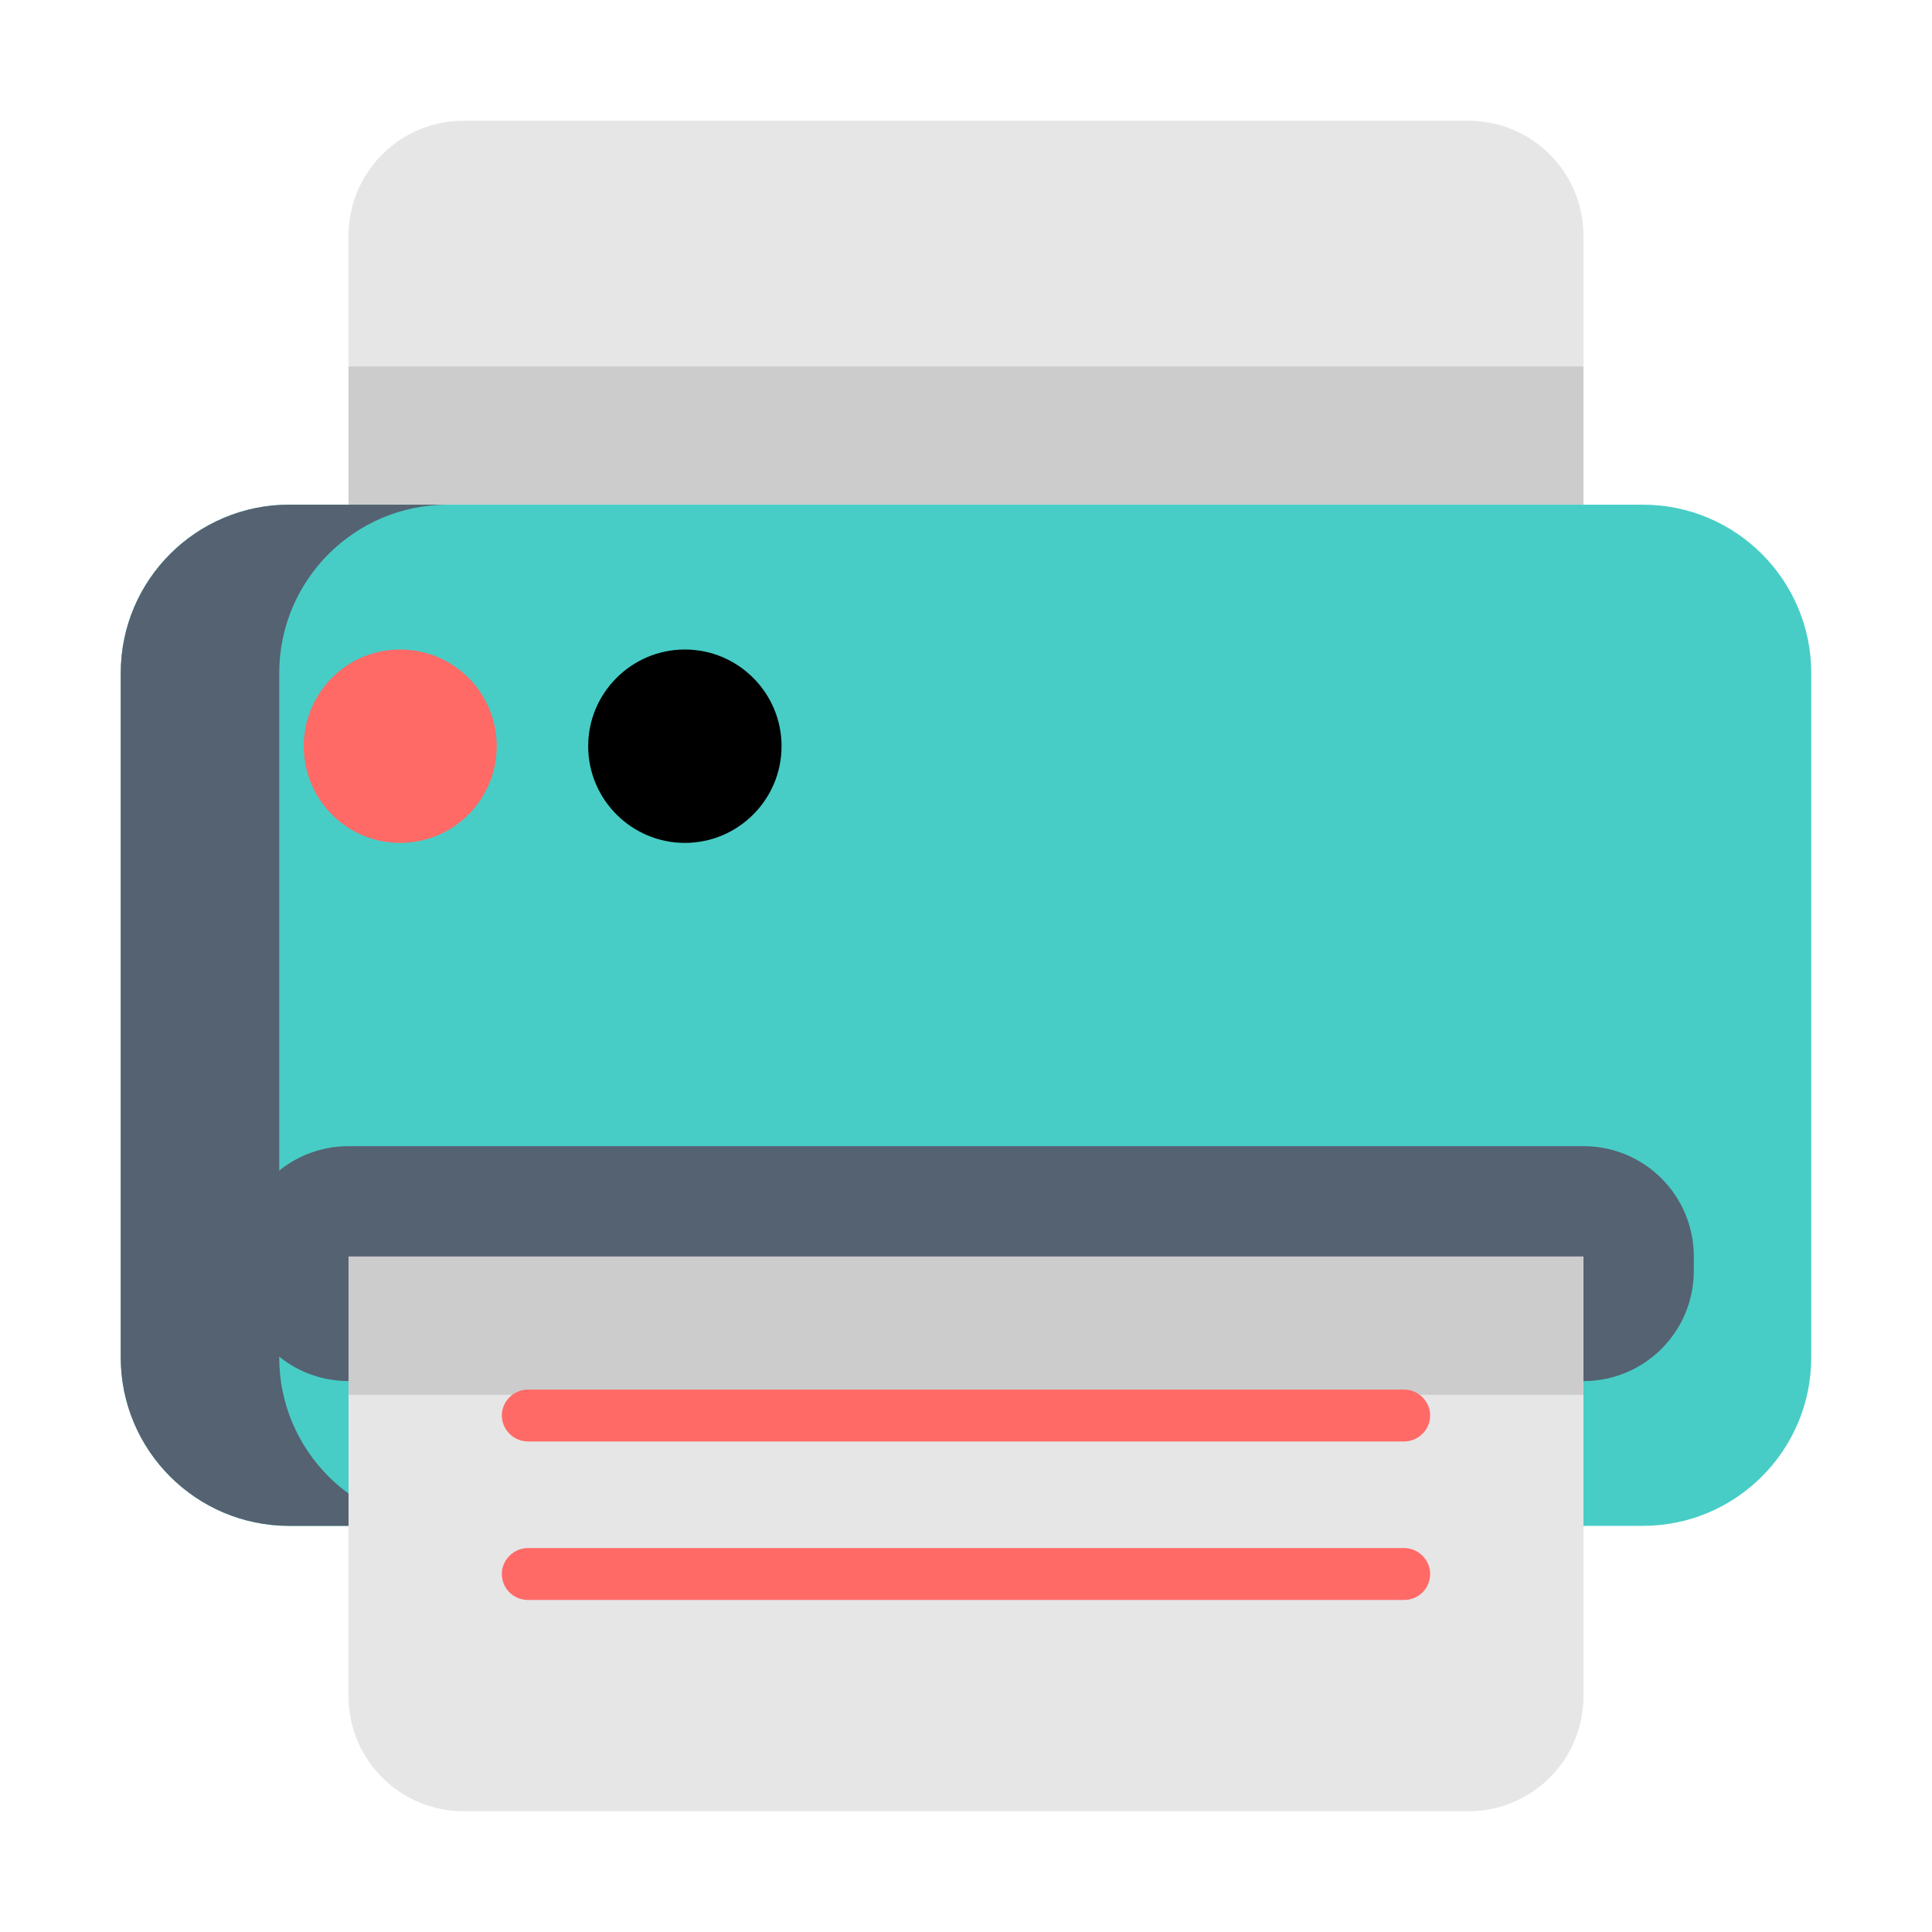
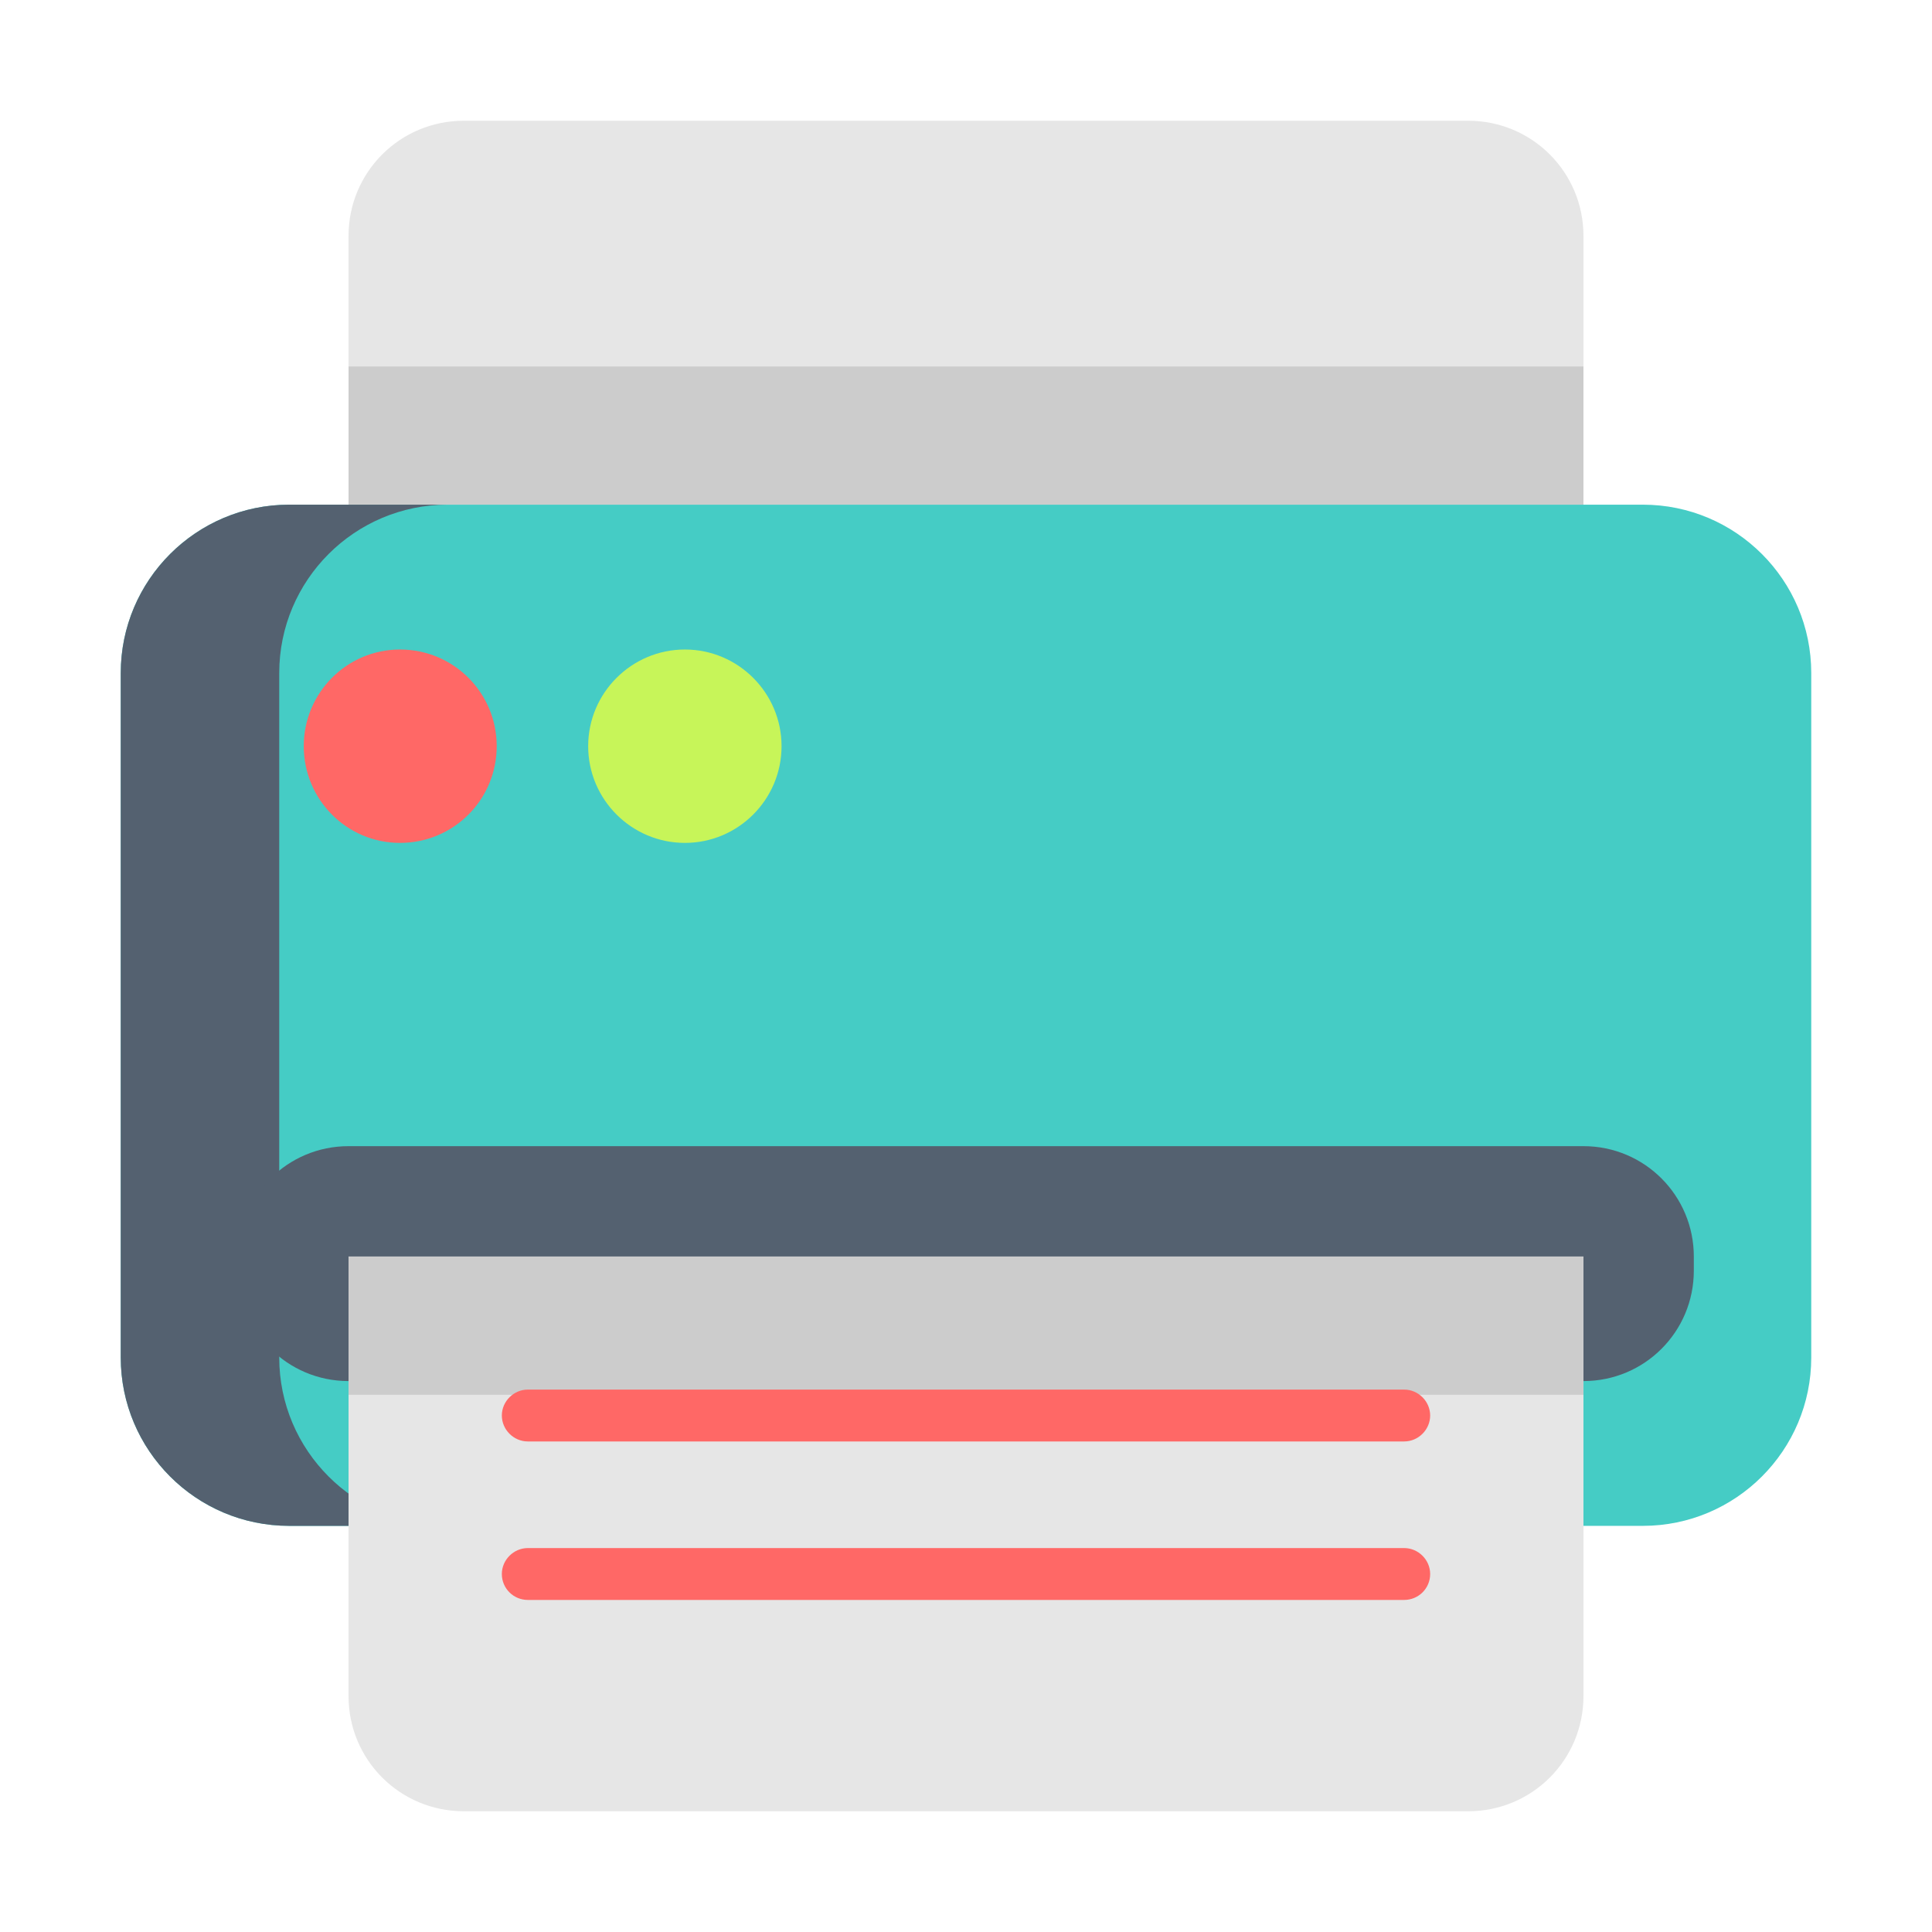
<svg xmlns="http://www.w3.org/2000/svg" width="32px" height="32px" viewBox="0 0 32 32" version="1.1">
  <g id="surface1">
    <path style=" stroke:none;fill-rule:nonzero;fill:rgb(90.196%,90.196%,90.196%);fill-opacity:1;" d="M 26.227 3.906 L 26.227 8.359 L 5.773 8.359 L 5.773 3.906 C 5.773 2.852 6.625 2 7.68 2 L 24.32 2 C 25.375 2 26.227 2.852 26.227 3.906 Z M 26.227 3.906 " />
    <path style=" stroke:none;fill-rule:nonzero;fill:rgb(80%,80%,80%);fill-opacity:1;" d="M 5.773 6.07 L 26.227 6.07 L 26.227 8.359 L 5.773 8.359 Z M 5.773 6.07 " />
-     <path style=" stroke:none;fill-rule:nonzero;fill:rgb(27.843%,80.392%,77.647%);fill-opacity:1;" d="M 26.227 25.273 L 27.211 25.273 C 28.75 25.273 30 24.023 30 22.484 L 30 11.148 C 30 9.609 28.75 8.359 27.211 8.359 L 4.789 8.359 C 3.25 8.359 2 9.609 2 11.148 L 2 22.484 C 2 24.023 3.25 25.273 4.789 25.273 L 5.773 25.273 " />
-     <path style=" stroke:none;fill-rule:nonzero;fill:rgb(33.333%,38.431%,44.706%);fill-opacity:1;" d="M 4.625 22.484 L 4.625 11.148 C 4.625 9.609 5.875 8.359 7.414 8.359 L 4.789 8.359 C 3.25 8.359 2 9.609 2 11.148 L 2 22.484 C 2 24.023 3.25 25.273 4.789 25.273 L 7.414 25.273 C 5.875 25.273 4.625 24.023 4.625 22.484 Z M 4.625 22.484 " />
-     <path style=" stroke:none;fill-rule:nonzero;fill:rgb(33.333%,38.431%,44.706%);fill-opacity:1;" d="M 26.227 22.875 C 27.242 22.875 28.055 22.055 28.055 21.047 L 28.055 20.812 C 28.055 19.805 27.242 18.984 26.227 18.984 L 5.773 18.984 C 4.758 18.984 3.945 19.805 3.945 20.812 L 3.945 21.047 C 3.945 22.055 4.758 22.875 5.773 22.875 " />
+     <path style=" stroke:none;fill-rule:nonzero;fill:rgb(27.059%,80%,77.255%);fill-opacity:1;" d="M 26.227 25.273 L 27.211 25.273 C 28.75 25.273 30 24.023 30 22.484 L 30 11.148 C 30 9.609 28.75 8.359 27.211 8.359 L 4.789 8.359 C 3.25 8.359 2 9.609 2 11.148 L 2 22.484 C 2 24.023 3.25 25.273 4.789 25.273 L 5.773 25.273 " />
+     <path style=" stroke:none;fill-rule:nonzero;fill:rgb(32.941%,38.039%,43.922%);fill-opacity:1;" d="M 4.625 22.484 L 4.625 11.148 C 4.625 9.609 5.875 8.359 7.414 8.359 L 4.789 8.359 C 3.25 8.359 2 9.609 2 11.148 L 2 22.484 C 2 24.023 3.25 25.273 4.789 25.273 L 7.414 25.273 C 5.875 25.273 4.625 24.023 4.625 22.484 Z M 4.625 22.484 " />
+     <path style=" stroke:none;fill-rule:nonzero;fill:rgb(32.941%,38.039%,43.922%);fill-opacity:1;" d="M 26.227 22.875 C 27.242 22.875 28.055 22.055 28.055 21.047 L 28.055 20.812 C 28.055 19.805 27.242 18.984 26.227 18.984 L 5.773 18.984 C 4.758 18.984 3.945 19.805 3.945 20.812 L 3.945 21.047 C 3.945 22.055 4.758 22.875 5.773 22.875 " />
    <path style=" stroke:none;fill-rule:nonzero;fill:rgb(90.196%,90.196%,90.196%);fill-opacity:1;" d="M 26.227 20.812 L 5.773 20.812 L 5.773 28.094 C 5.773 29.148 6.625 30 7.68 30 L 24.32 30 C 25.375 30 26.227 29.148 26.227 28.094 Z M 26.227 20.812 " />
    <path style=" stroke:none;fill-rule:nonzero;fill:rgb(80%,80%,80%);fill-opacity:1;" d="M 5.773 20.812 L 26.227 20.812 L 26.227 23.102 L 5.773 23.102 Z M 5.773 20.812 " />
-     <path style=" stroke:none;fill-rule:nonzero;fill:rgb(100%,41.569%,40%);fill-opacity:1;" d="M 8.227 12.359 C 8.227 13.242 7.516 13.961 6.625 13.961 C 5.742 13.961 5.031 13.242 5.031 12.359 C 5.031 11.477 5.742 10.758 6.625 10.758 C 7.516 10.758 8.227 11.477 8.227 12.359 Z M 8.227 12.359 " />
-     <path style=" stroke:none;fill-rule:nonzero;fill:rgb(0%,0%,0%);fill-opacity:1;" d="M 12.945 12.359 C 12.945 13.242 12.227 13.961 11.344 13.961 C 10.461 13.961 9.742 13.242 9.742 12.359 C 9.742 11.477 10.461 10.758 11.344 10.758 C 12.227 10.758 12.945 11.477 12.945 12.359 Z M 12.945 12.359 " />
-     <path style=" stroke:none;fill-rule:nonzero;fill:rgb(100%,41.569%,40%);fill-opacity:1;" d="M 23.258 23.875 L 8.742 23.875 C 8.508 23.875 8.312 23.68 8.312 23.445 C 8.312 23.211 8.508 23.016 8.742 23.016 L 23.258 23.016 C 23.492 23.016 23.688 23.211 23.688 23.445 C 23.688 23.68 23.492 23.875 23.258 23.875 Z M 23.258 23.875 " />
-     <path style=" stroke:none;fill-rule:nonzero;fill:rgb(100%,41.569%,40%);fill-opacity:1;" d="M 23.258 26.5 L 8.742 26.5 C 8.508 26.5 8.312 26.312 8.312 26.07 C 8.312 25.836 8.508 25.641 8.742 25.641 L 23.258 25.641 C 23.492 25.641 23.688 25.836 23.688 26.07 C 23.688 26.312 23.492 26.5 23.258 26.5 Z M 23.258 26.5 " />
+     <path style=" stroke:none;fill-rule:nonzero;fill:rgb(100%,40.784%,40%);fill-opacity:1;" d="M 8.227 12.359 C 8.227 13.242 7.516 13.961 6.625 13.961 C 5.742 13.961 5.031 13.242 5.031 12.359 C 5.031 11.477 5.742 10.758 6.625 10.758 C 7.516 10.758 8.227 11.477 8.227 12.359 Z M 8.227 12.359 " />
+     <path style=" stroke:none;fill-rule:nonzero;fill:rgb(78.039%,96.078%,34.902%);fill-opacity:1;" d="M 12.945 12.359 C 12.945 13.242 12.227 13.961 11.344 13.961 C 10.461 13.961 9.742 13.242 9.742 12.359 C 9.742 11.477 10.461 10.758 11.344 10.758 C 12.227 10.758 12.945 11.477 12.945 12.359 Z M 12.945 12.359 " />
+     <path style=" stroke:none;fill-rule:nonzero;fill:rgb(100%,40.784%,40%);fill-opacity:1;" d="M 23.258 23.875 L 8.742 23.875 C 8.508 23.875 8.312 23.68 8.312 23.445 C 8.312 23.211 8.508 23.016 8.742 23.016 L 23.258 23.016 C 23.492 23.016 23.688 23.211 23.688 23.445 C 23.688 23.68 23.492 23.875 23.258 23.875 Z M 23.258 23.875 " />
+     <path style=" stroke:none;fill-rule:nonzero;fill:rgb(100%,40.784%,40%);fill-opacity:1;" d="M 23.258 26.5 L 8.742 26.5 C 8.508 26.5 8.312 26.312 8.312 26.07 C 8.312 25.836 8.508 25.641 8.742 25.641 L 23.258 25.641 C 23.492 25.641 23.688 25.836 23.688 26.07 C 23.688 26.312 23.492 26.5 23.258 26.5 Z M 23.258 26.5 " />
  </g>
</svg>
